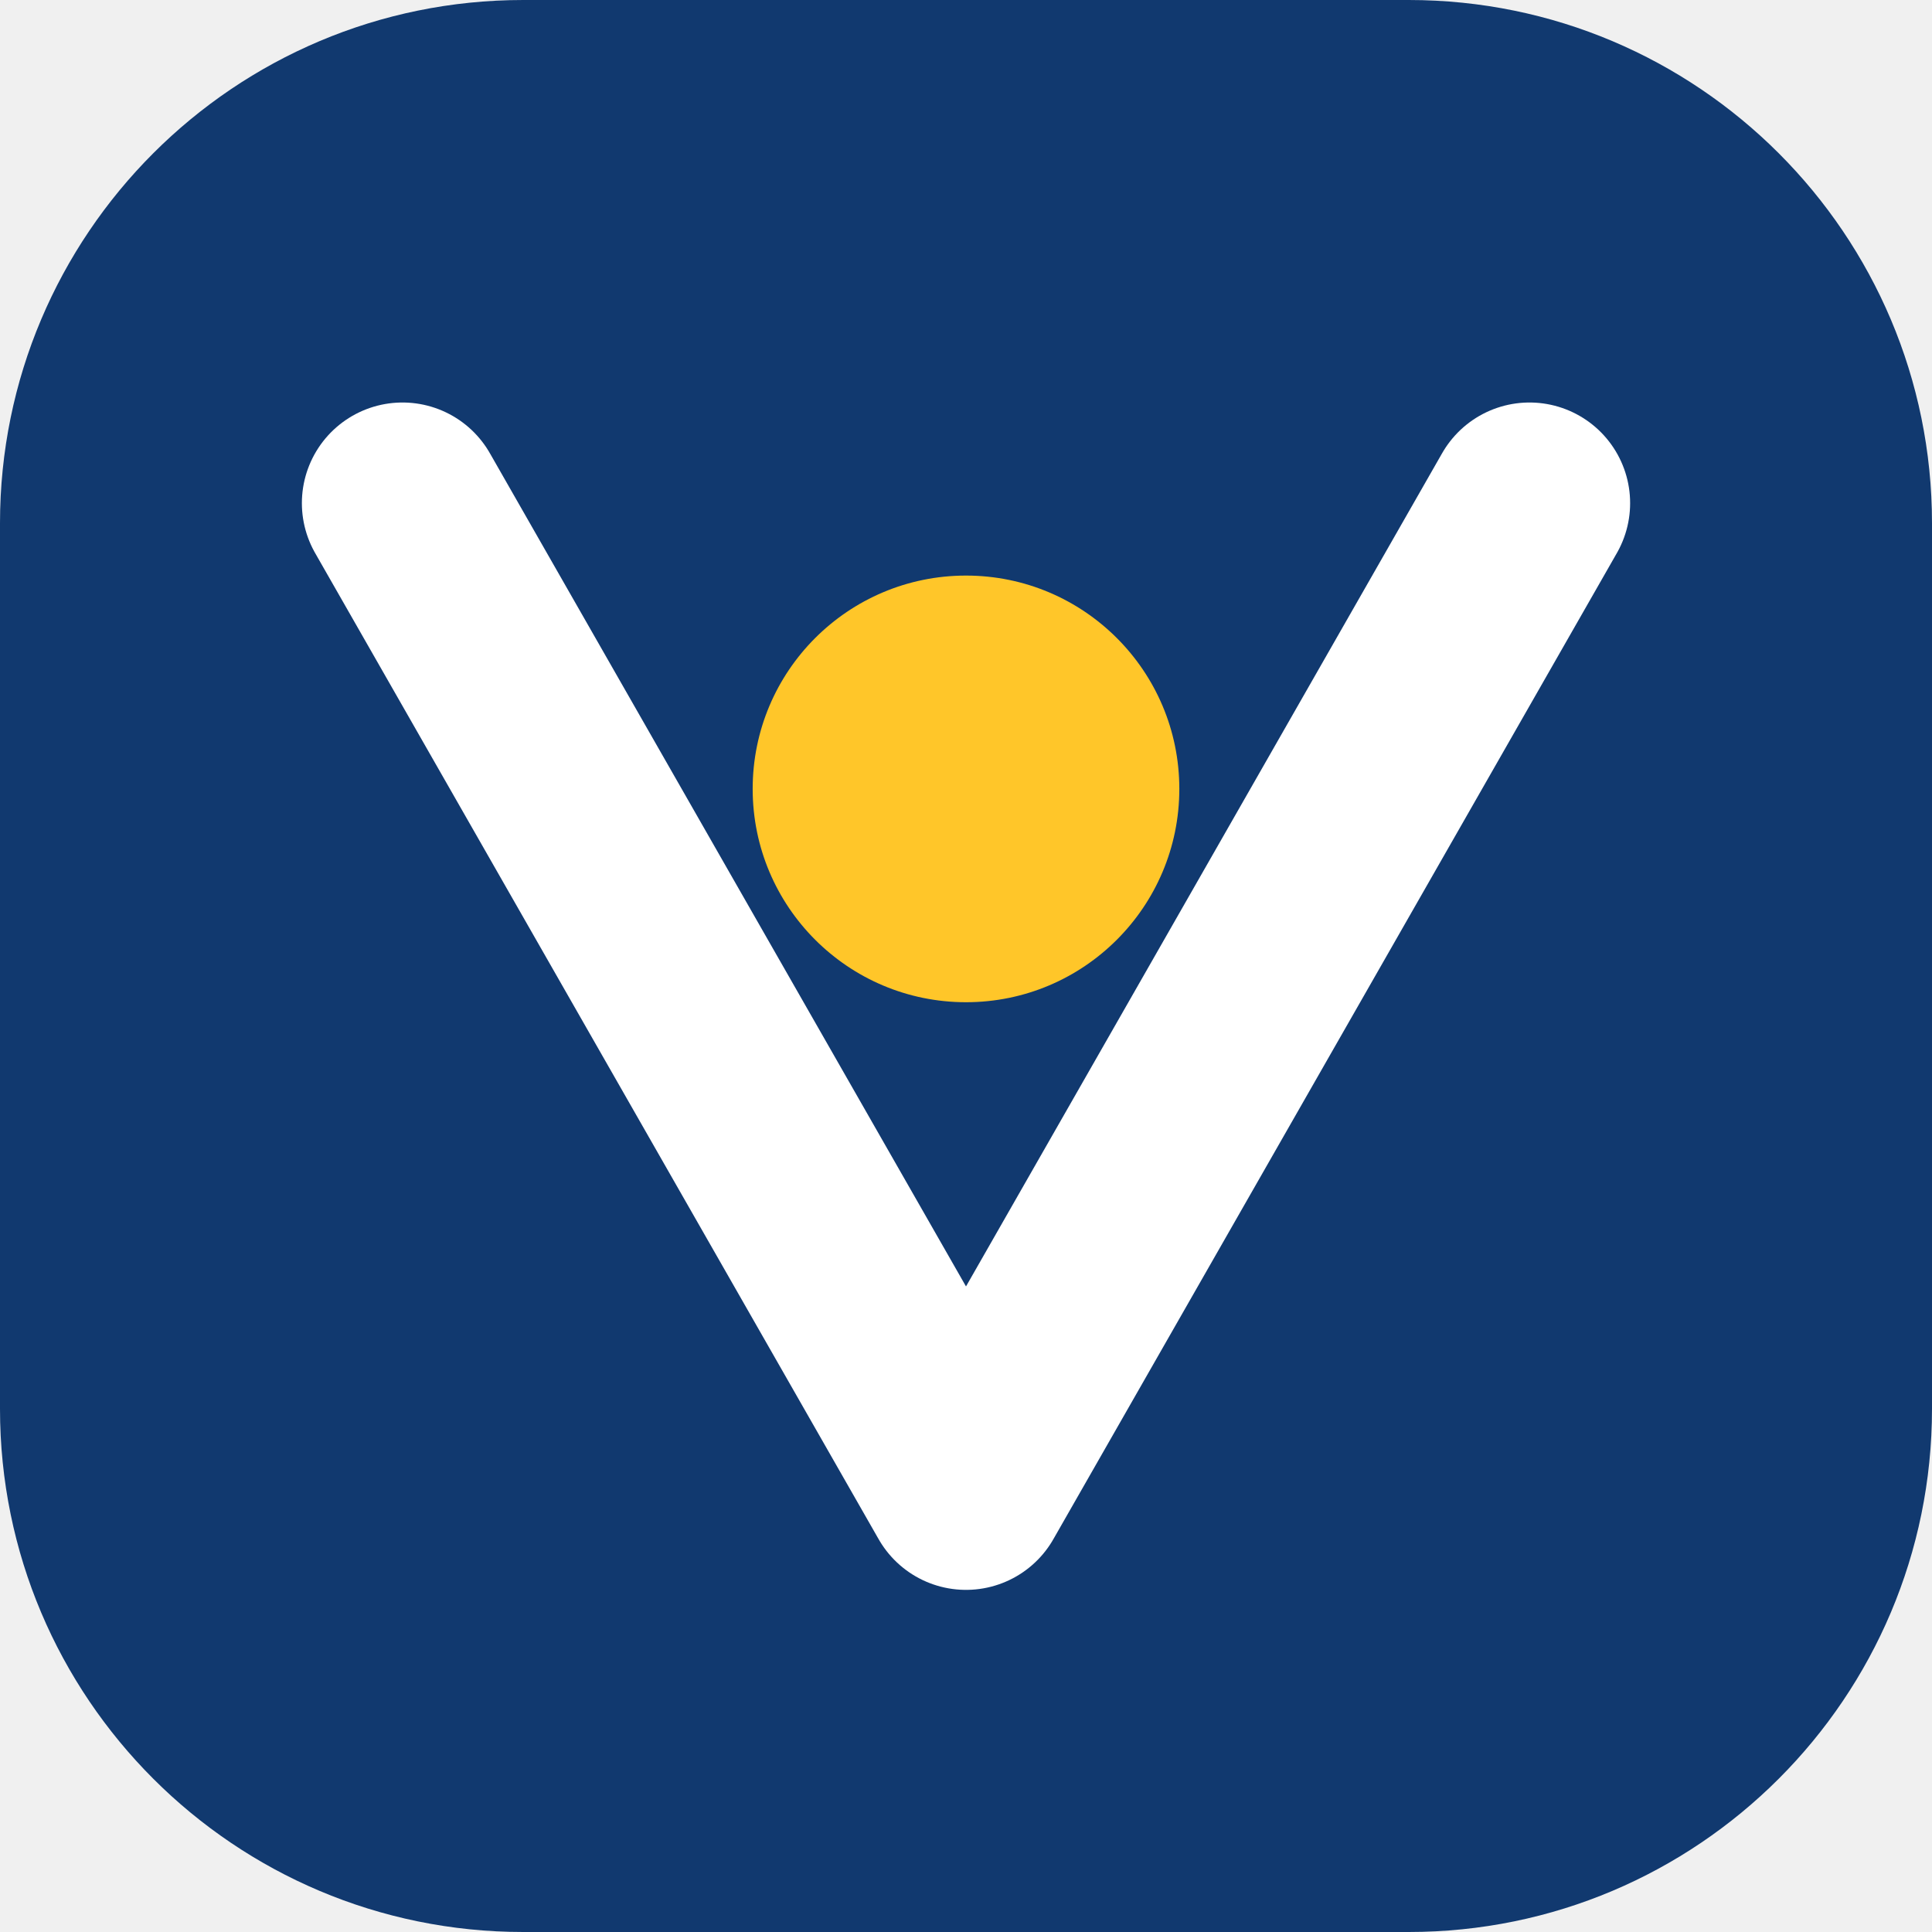
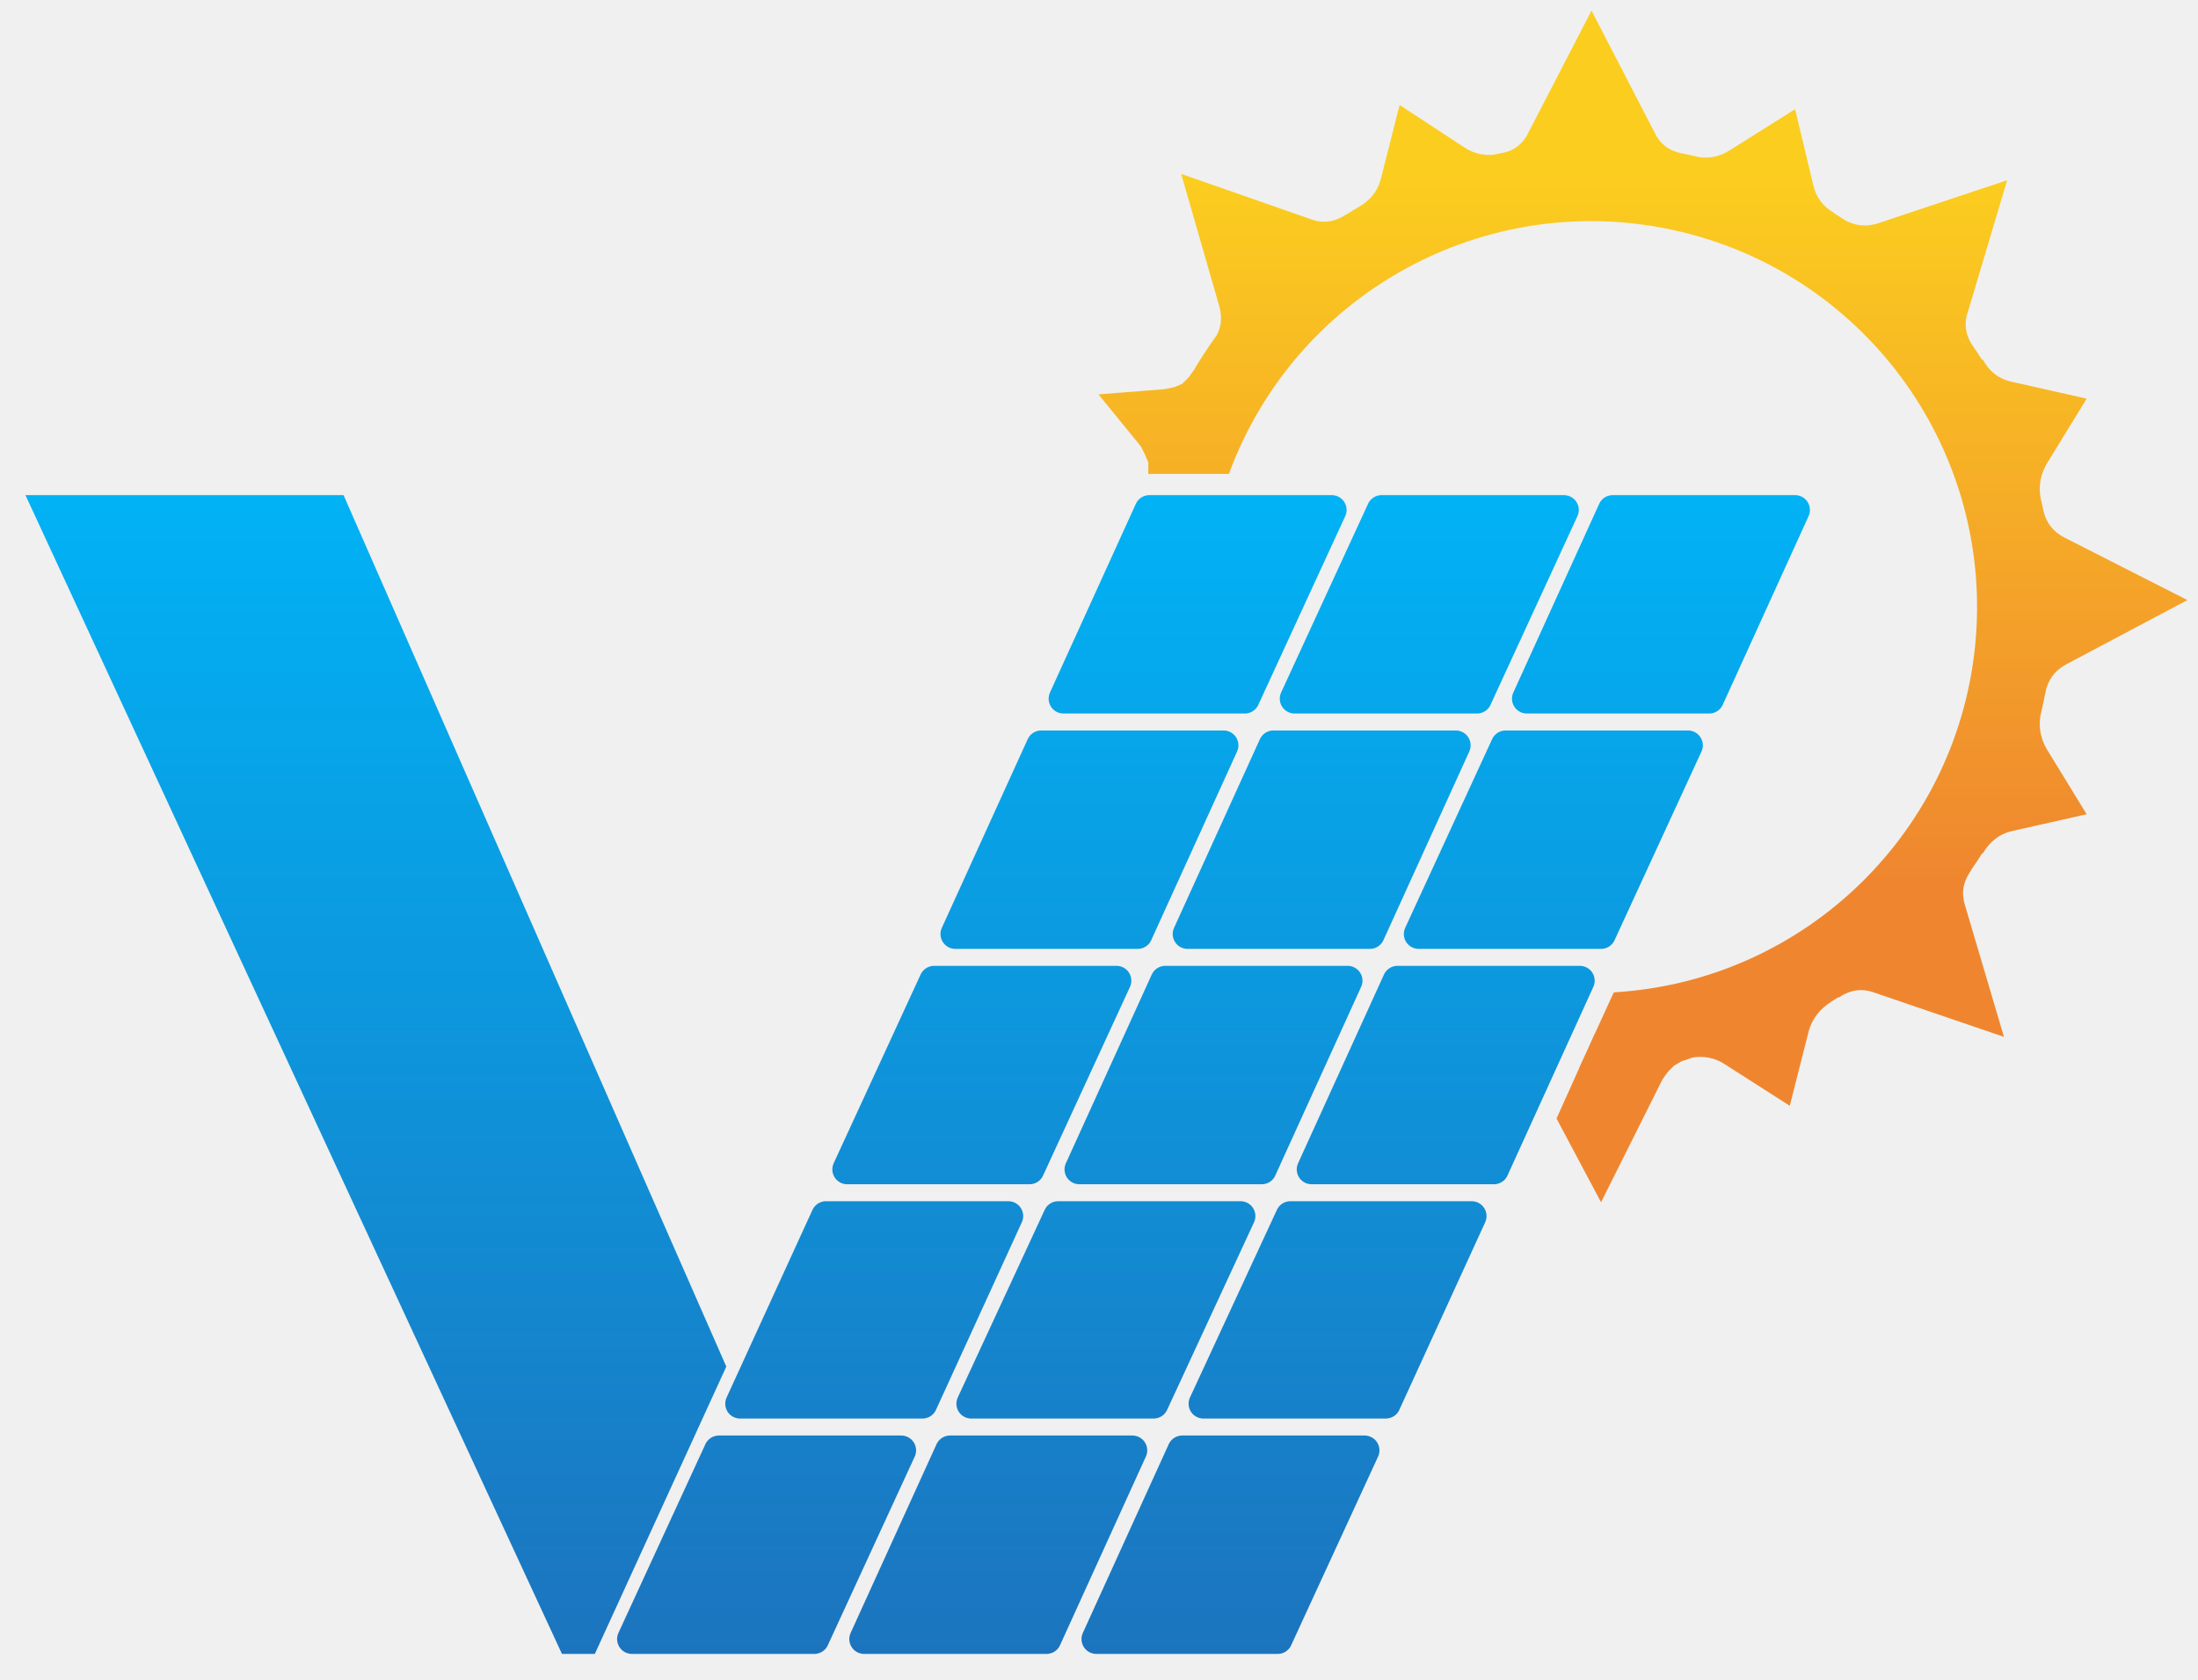
- <svg xmlns="http://www.w3.org/2000/svg" viewBox="0 0 48 48">
-   <rect width="48" height="48" rx="13" fill="#11396F" />
-   <circle cx="24" cy="19.6" r="5.3" fill="#FFC629" />
-   <path d="M10 12.5 24 37 38 12.5" fill="none" stroke="#fff" stroke-width="5" stroke-linecap="round" stroke-linejoin="round" />
+ <svg xmlns="http://www.w3.org/2000/svg" viewBox="0 0 207.3 158.4" role="img" aria-label="V Energy">
+   <defs>
+     <linearGradient id="vm-b" x1="0" y1="46.7" x2="0" y2="156" gradientUnits="userSpaceOnUse">
+       <stop offset="0" stop-color="#01b2f5" />
+       <stop offset="1" stop-color="#1c74be" />
+     </linearGradient>
+     <linearGradient id="vm-s" x1="0" y1="17.1" x2="0" y2="83.1" gradientUnits="userSpaceOnUse">
+       <stop offset="0" stop-color="#fbcd1f" />
+       <stop offset="1" stop-color="#ef862f" />
+     </linearGradient>
+   </defs>
+   <path fill="url(#vm-s)" d="M108.3 44.7A43.6 43.6 0 1 1 148.9 100.8L152.2 93.6A36.4 36.4 0 1 0 115.9 44.7ZM108.3 44.7L108.3 44.5L108.3 43.6L108 42.9L107.6 42.1L103.6 37.2L109.9 36.7L110.8 36.5L111.5 36.2L112.1 35.6L112.6 34.9L114.8 36.2L111.1 44.7ZM114.4 32.2Q115.5 30.7 115 28.9L111.4 16.4L123.7 20.7Q125.4 21.3 127 20.2L128.3 22.4L116.4 33.6ZM128 19.6Q129.7 18.7 130.2 17L132 9.9L138.1 13.9Q139.6 14.9 141.5 14.5L142 16.9L129.3 21.8ZM141.4 14.5Q143.3 14.2 144.1 12.6L150.1 1L156.1 12.6Q156.9 14.2 158.8 14.5L158.3 16.9L141.9 17ZM159.7 14.7Q161.5 15.2 163.1 14.2L169.3 10.3L171 17.4Q171.4 19.2 173 20.1L171.7 22.3L159.2 17.1ZM173.7 20.6Q175.3 21.6 177 21.1L189.3 17L185.6 29.4Q185 31.1 186.1 32.7L184.1 34.1L172.3 22.7ZM187 33.9Q187.9 35.6 189.7 36L196.8 37.6L193 43.8Q192.1 45.4 192.5 47.2L190.1 47.8L184.8 35.3ZM192.7 48.1Q193.1 49.9 194.7 50.7L206.3 56.6L194.8 62.7Q193.2 63.6 192.9 65.4L190.5 65L190.3 48.6ZM192.5 67.2Q192.1 69 193 70.6L196.8 76.8L189.7 78.4Q188 78.8 187 80.5L184.9 79.1L190.1 66.6ZM185.9 82.1Q184.8 83.6 185.3 85.3L189 97.8L176.7 93.6Q175 93 173.4 94.1L172.1 92L183.9 80.6ZM172.7 94.5Q171.1 95.5 170.6 97.2L168.8 104.3L162.7 100.4Q161.2 99.4 159.3 99.8L158.8 97.4L171.4 92.4ZM159.5 99.8L158.6 100.1L157.9 100.5L157.3 101.1L156.8 101.8L151 113.4L146.8 105.5L150.4 97.5L159 97.4Z" />
+   <path fill="url(#vm-b)" d="M2.4 46.7L32.4 46.7L68.5 128.9L56.1 156L53 156Z" />
+   <path fill="url(#vm-b)" stroke="url(#vm-b)" stroke-width="2.8" stroke-linejoin="round" d="M108.4 48.1L125.6 48.1L117.4 65.9L100.3 65.9ZM130.3 48.1L147.5 48.1L139.3 65.9L122.1 65.9ZM152.1 48.1L169.3 48.1L161.2 65.9L144 65.9ZM98.2 70.3L115.4 70.3L107.3 88.1L90.1 88.1ZM120.1 70.3L137.3 70.3L129.2 88.1L112 88.1ZM142 70.3L159.2 70.3L151 88.1L133.8 88.1ZM88.1 92.5L105.3 92.5L97.1 110.3L79.9 110.3ZM109.9 92.5L127.1 92.5L119 110.3L101.8 110.3ZM131.8 92.5L149 92.5L140.9 110.3L123.7 110.3ZM77.9 114.7L95.1 114.7L87 132.4L69.8 132.4ZM99.8 114.7L117 114.7L108.8 132.4L91.6 132.4ZM121.7 114.7L138.8 114.7L130.7 132.4L113.5 132.4ZM67.8 136.8L85 136.8L76.8 154.6L59.6 154.6ZM89.6 136.8L106.8 136.8L98.7 154.6L81.5 154.6ZM111.5 136.8L128.7 136.8L120.5 154.6L103.4 154.6Z" />
</svg>
